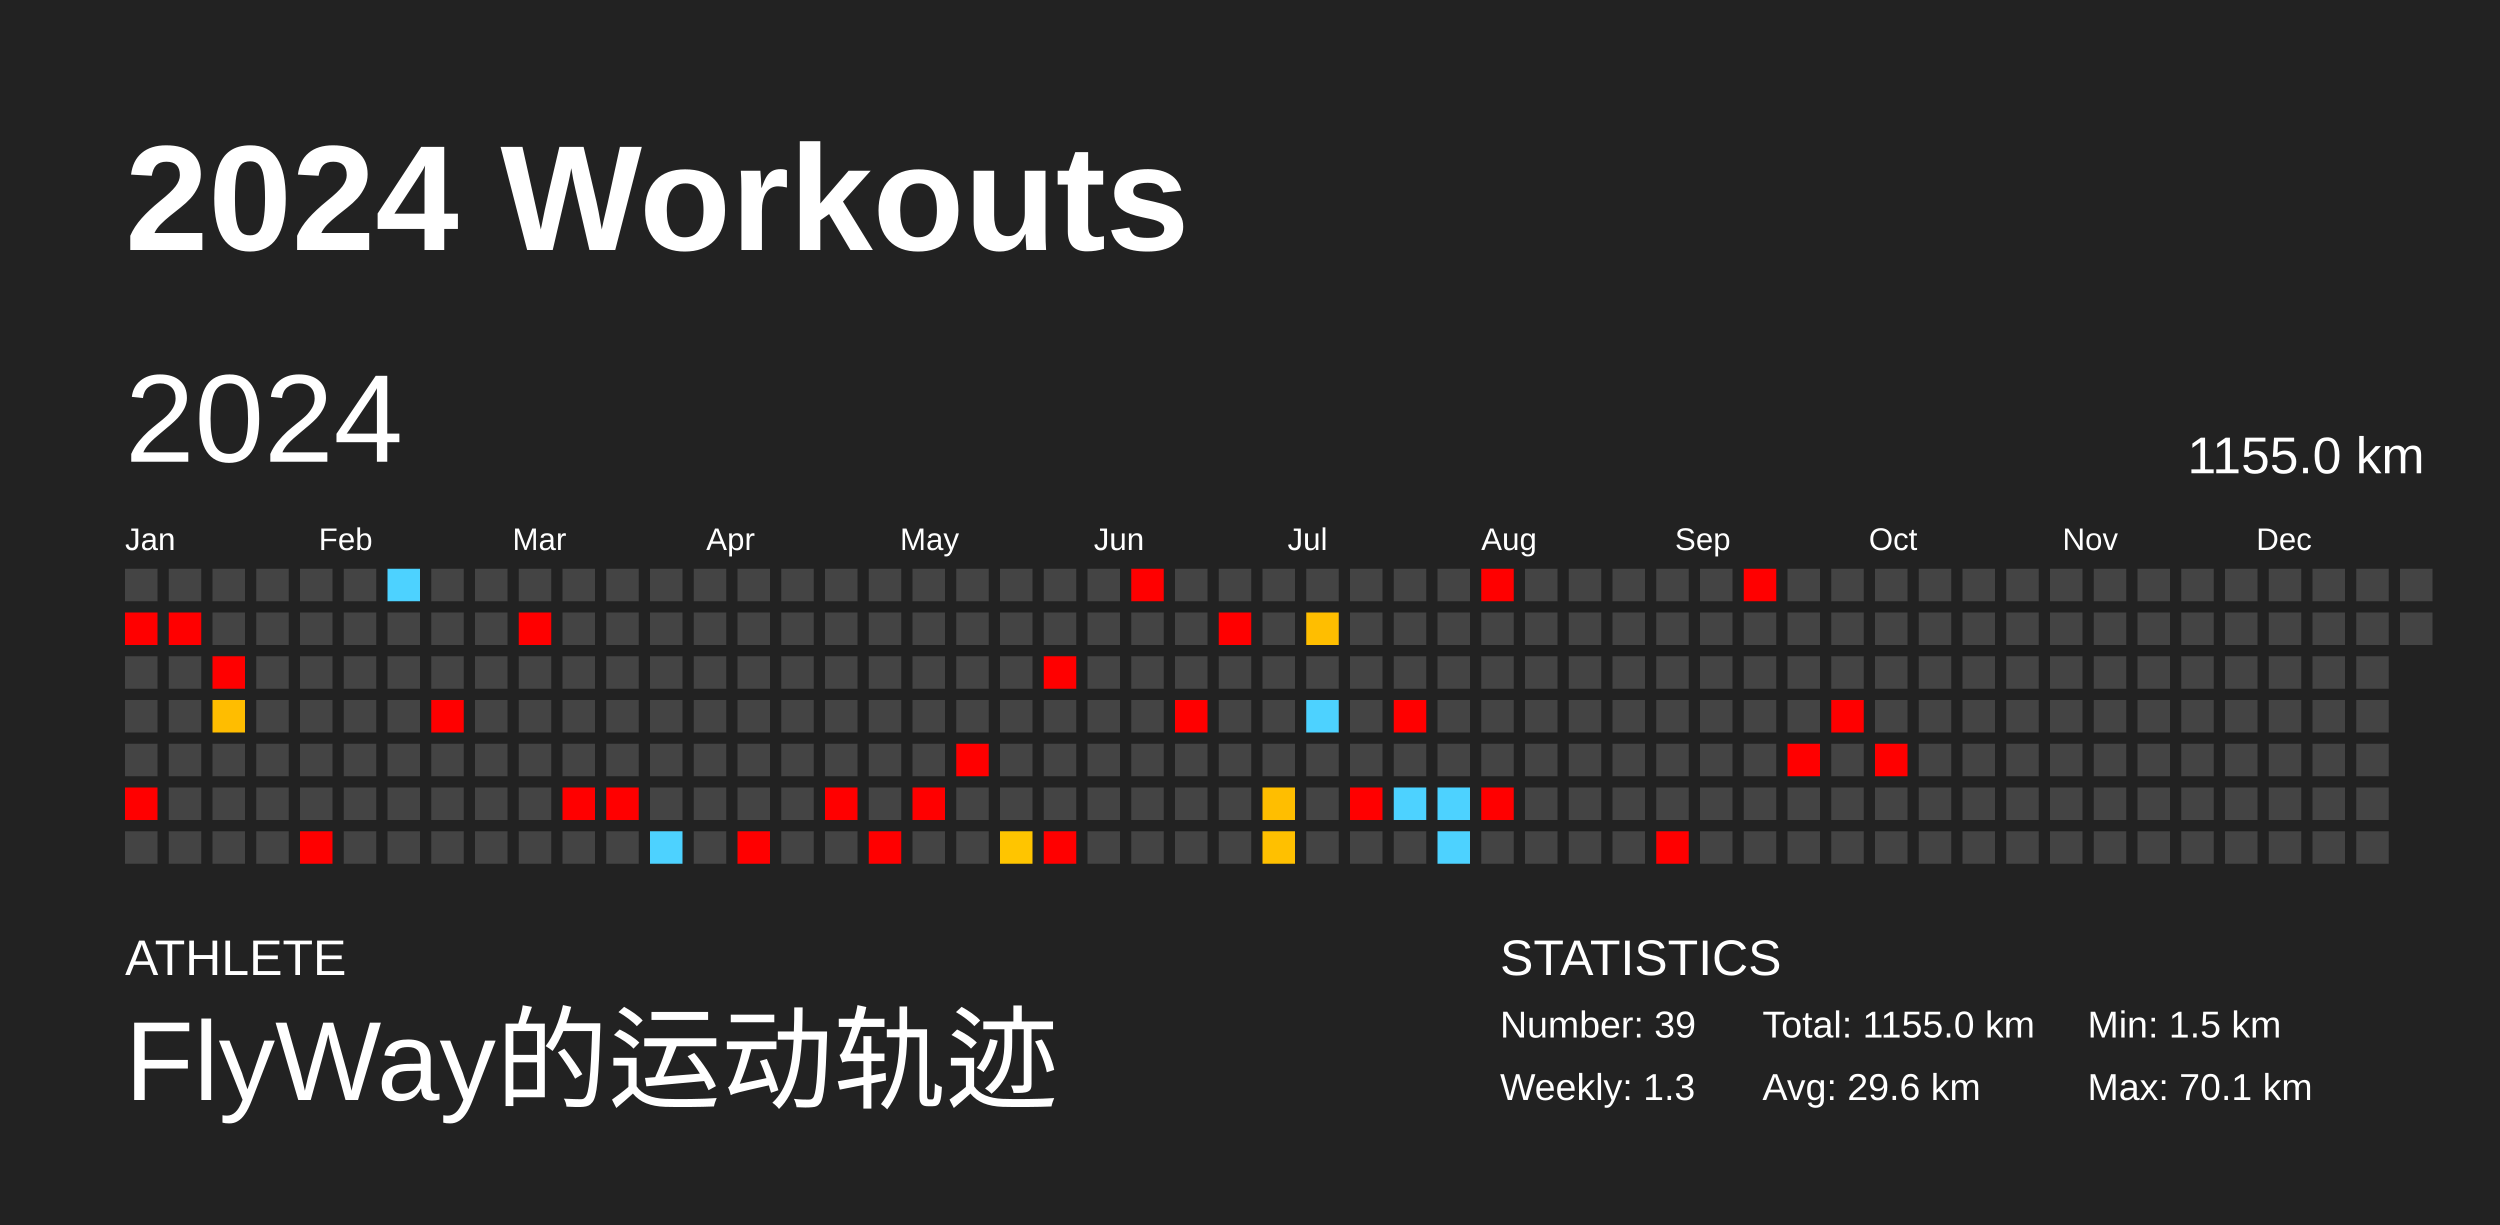
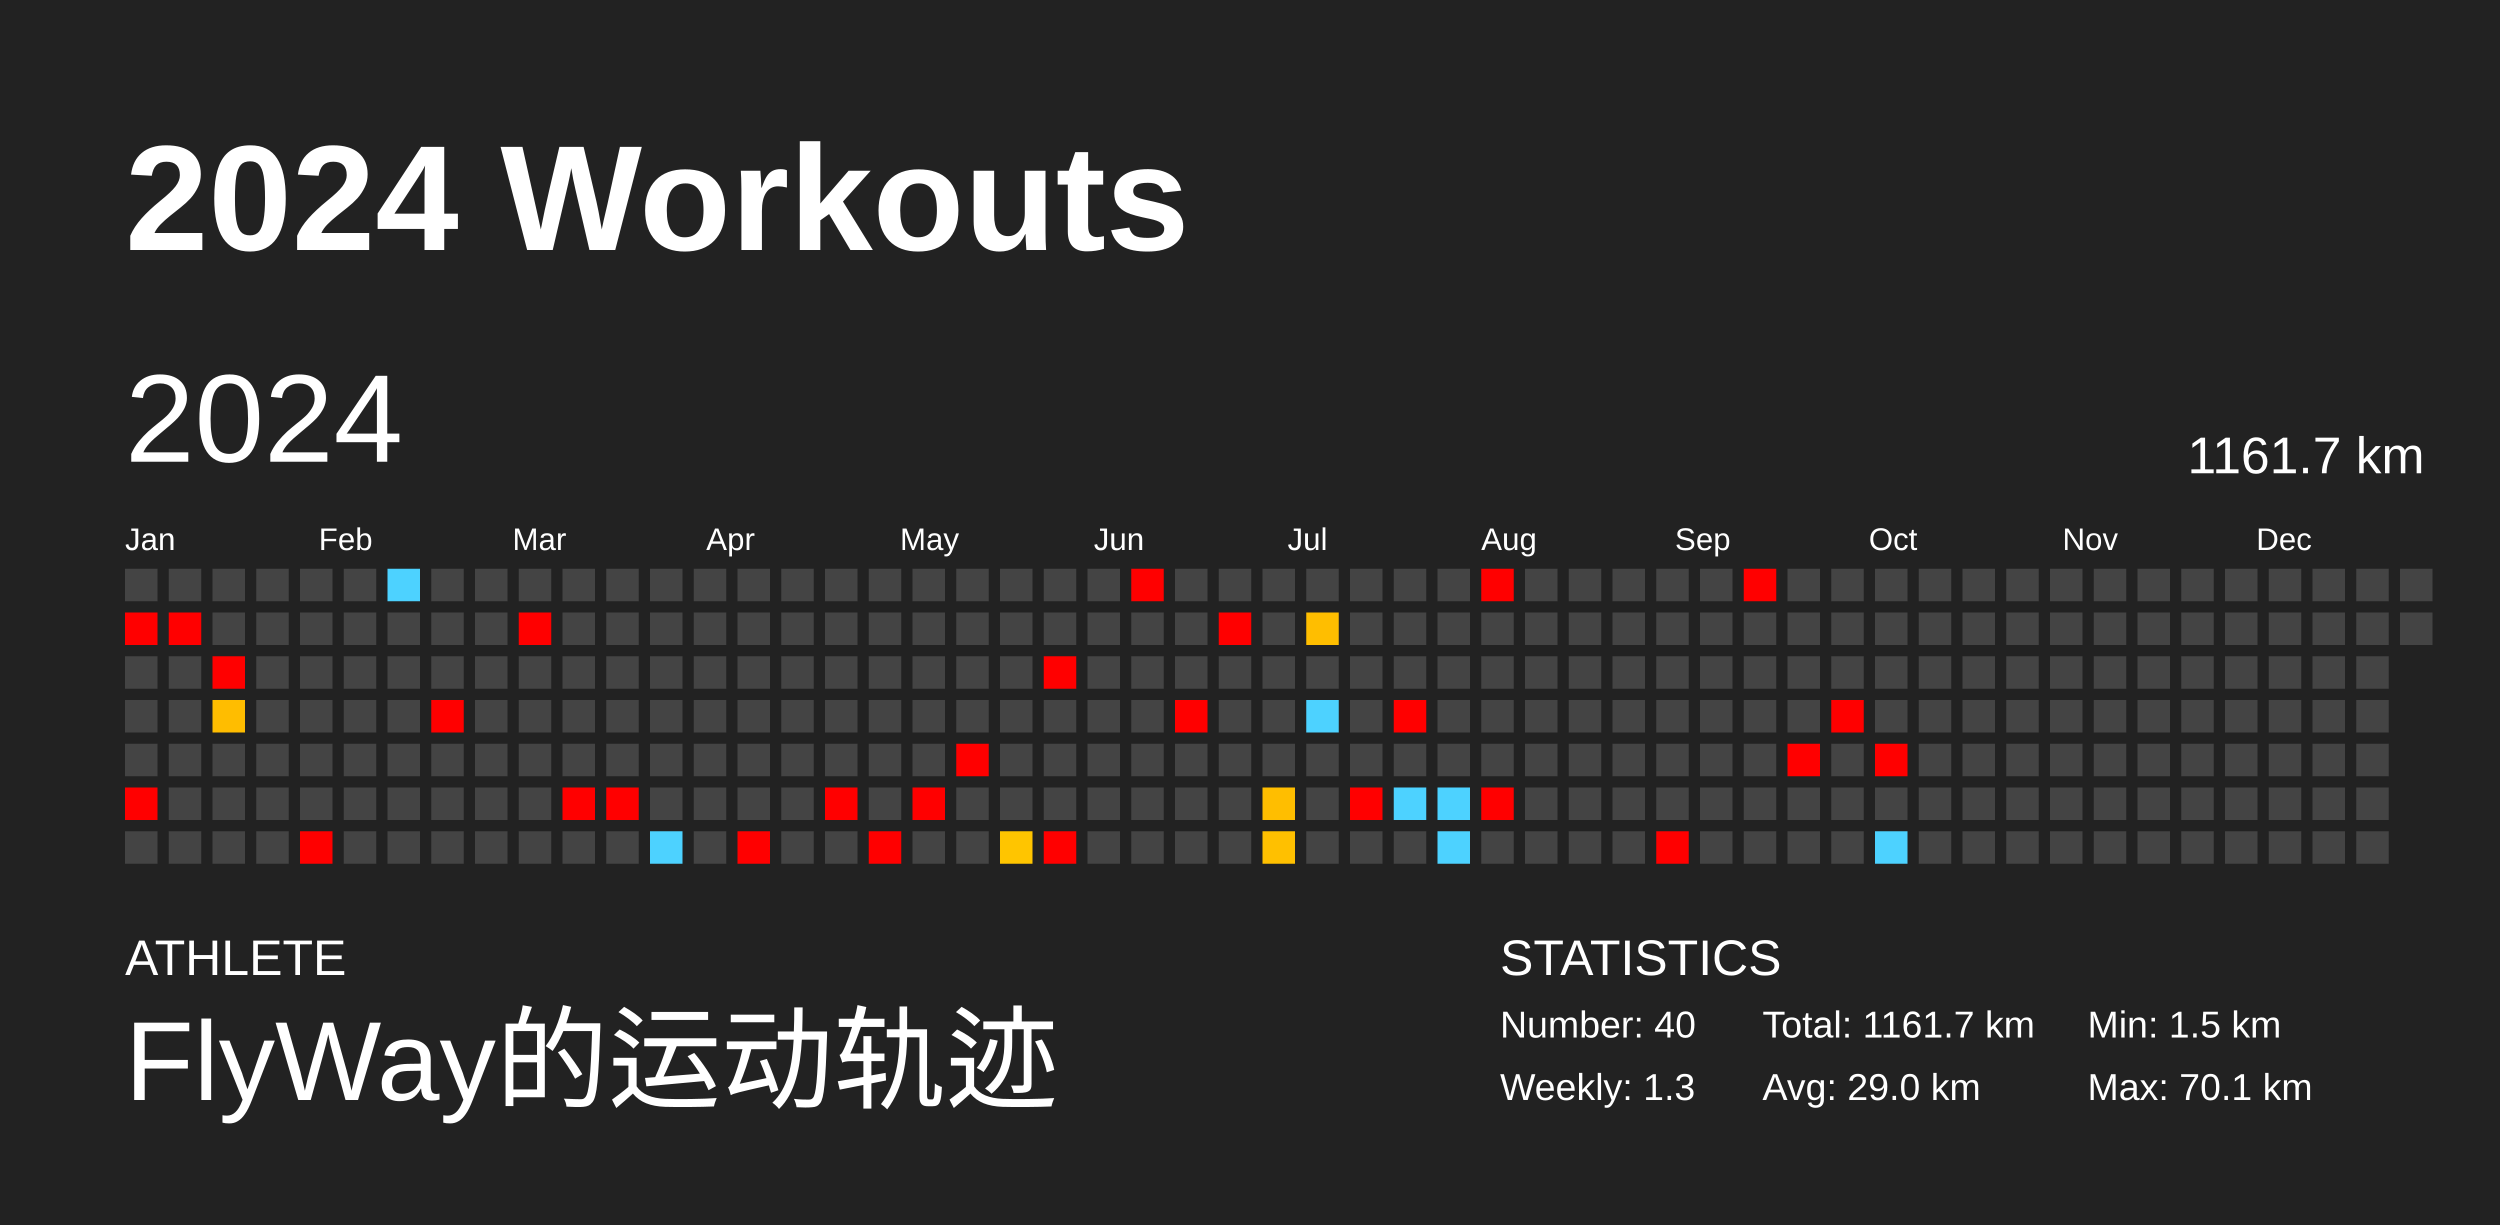
<svg xmlns="http://www.w3.org/2000/svg" baseProfile="full" height="98mm" version="1.1" viewBox="0,0,200,98" width="200mm">
  <defs />
  <rect fill="#222222" height="98" width="200" x="0" y="0" />
  <text fill="#FFFFFF" style="font-size:12px; font-family:Arial; font-weight:bold;" x="10" y="20">2024 Workouts</text>
  <text fill="#FFFFFF" style="font-size:4px; font-family:Arial" x="10" y="78">ATHLETE</text>
  <text fill="#FFFFFF" style="font-size:9px; font-family:Arial" x="10" y="88">FlyWay的运动轨迹</text>
  <text fill="#FFFFFF" style="font-size:4px; font-family:Arial" x="120" y="78">STATISTICS</text>
-   <text fill="#FFFFFF" style="font-size:3px; font-family:Arial" x="120" y="83">Number: 39</text>
+   <text fill="#FFFFFF" style="font-size:3px; font-family:Arial" x="120" y="83">Number: 40</text>
  <text fill="#FFFFFF" style="font-size:3px; font-family:Arial" x="120" y="88">Weekly: 1.3</text>
-   <text fill="#FFFFFF" style="font-size:3px; font-family:Arial" x="141" y="83">Total: 1155.0 km</text>
-   <text fill="#FFFFFF" style="font-size:3px; font-family:Arial" x="141" y="88">Avg: 29.6 km</text>
+   <text fill="#FFFFFF" style="font-size:3px; font-family:Arial" x="141" y="83">Total: 1161.7 km</text>
+   <text fill="#FFFFFF" style="font-size:3px; font-family:Arial" x="141" y="88">Avg: 29.0 km</text>
  <text fill="#FFFFFF" style="font-size:3px; font-family:Arial" x="167" y="83">Min: 1.5 km</text>
  <text fill="#FFFFFF" style="font-size:3px; font-family:Arial" x="167" y="88">Max: 70.1 km</text>
  <text dominant-baseline="hanging" fill="#FFFFFF" style="font-size:10.0px; font-family:Arial;" x="10" y="30">2024</text>
-   <text dominant-baseline="hanging" fill="#FFFFFF" style="font-size:4.125px; font-family:Arial;" x="175" y="35">1155.0 km</text>
+   <text dominant-baseline="hanging" fill="#FFFFFF" style="font-size:4.125px; font-family:Arial;" x="175" y="35">1161.7 km</text>
  <text fill="#FFFFFF" style="font-size:2.5px; font-family:Arial" x="10.0" y="44">Jan</text>
  <text fill="#FFFFFF" style="font-size:2.5px; font-family:Arial" x="25.5" y="44">Feb</text>
  <text fill="#FFFFFF" style="font-size:2.5px; font-family:Arial" x="41.0" y="44">Mar</text>
  <text fill="#FFFFFF" style="font-size:2.5px; font-family:Arial" x="56.5" y="44">Apr</text>
  <text fill="#FFFFFF" style="font-size:2.5px; font-family:Arial" x="72.0" y="44">May</text>
  <text fill="#FFFFFF" style="font-size:2.5px; font-family:Arial" x="87.5" y="44">Jun</text>
  <text fill="#FFFFFF" style="font-size:2.5px; font-family:Arial" x="103.0" y="44">Jul</text>
  <text fill="#FFFFFF" style="font-size:2.5px; font-family:Arial" x="118.5" y="44">Aug</text>
  <text fill="#FFFFFF" style="font-size:2.5px; font-family:Arial" x="134.0" y="44">Sep</text>
  <text fill="#FFFFFF" style="font-size:2.5px; font-family:Arial" x="149.5" y="44">Oct</text>
  <text fill="#FFFFFF" style="font-size:2.5px; font-family:Arial" x="165.0" y="44">Nov</text>
  <text fill="#FFFFFF" style="font-size:2.5px; font-family:Arial" x="180.5" y="44">Dec</text>
  <rect fill="#444444" height="2.6" width="2.6" x="10.0" y="45.5" />
  <rect fill="red" height="2.6" width="2.6" x="10.0" y="49.0" />
  <rect fill="#444444" height="2.6" width="2.6" x="10.0" y="52.5" />
  <rect fill="#444444" height="2.6" width="2.6" x="10.0" y="56.0" />
  <rect fill="#444444" height="2.6" width="2.6" x="10.0" y="59.5" />
  <rect fill="red" height="2.6" width="2.6" x="10.0" y="63.0" />
  <rect fill="#444444" height="2.6" width="2.6" x="10.0" y="66.5" />
  <rect fill="#444444" height="2.6" width="2.6" x="13.5" y="45.5" />
  <rect fill="red" height="2.6" width="2.6" x="13.5" y="49.0" />
  <rect fill="#444444" height="2.6" width="2.6" x="13.5" y="52.5" />
  <rect fill="#444444" height="2.6" width="2.6" x="13.5" y="56.0" />
  <rect fill="#444444" height="2.6" width="2.6" x="13.5" y="59.5" />
  <rect fill="#444444" height="2.6" width="2.6" x="13.5" y="63.0" />
  <rect fill="#444444" height="2.6" width="2.6" x="13.5" y="66.5" />
  <rect fill="#444444" height="2.6" width="2.6" x="17.0" y="45.5" />
  <rect fill="#444444" height="2.6" width="2.6" x="17.0" y="49.0" />
  <rect fill="red" height="2.6" width="2.6" x="17.0" y="52.5" />
  <rect fill="#ffbd00" height="2.6" width="2.6" x="17.0" y="56.0" />
  <rect fill="#444444" height="2.6" width="2.6" x="17.0" y="59.5" />
  <rect fill="#444444" height="2.6" width="2.6" x="17.0" y="63.0" />
  <rect fill="#444444" height="2.6" width="2.6" x="17.0" y="66.5" />
  <rect fill="#444444" height="2.6" width="2.6" x="20.5" y="45.5" />
  <rect fill="#444444" height="2.6" width="2.6" x="20.5" y="49.0" />
  <rect fill="#444444" height="2.6" width="2.6" x="20.5" y="52.5" />
  <rect fill="#444444" height="2.6" width="2.6" x="20.5" y="56.0" />
  <rect fill="#444444" height="2.6" width="2.6" x="20.5" y="59.5" />
  <rect fill="#444444" height="2.6" width="2.6" x="20.5" y="63.0" />
  <rect fill="#444444" height="2.6" width="2.6" x="20.5" y="66.5" />
  <rect fill="#444444" height="2.6" width="2.6" x="24.0" y="45.5" />
  <rect fill="#444444" height="2.6" width="2.6" x="24.0" y="49.0" />
  <rect fill="#444444" height="2.6" width="2.6" x="24.0" y="52.5" />
  <rect fill="#444444" height="2.6" width="2.6" x="24.0" y="56.0" />
  <rect fill="#444444" height="2.6" width="2.6" x="24.0" y="59.5" />
  <rect fill="#444444" height="2.6" width="2.6" x="24.0" y="63.0" />
  <rect fill="red" height="2.6" width="2.6" x="24.0" y="66.5" />
  <rect fill="#444444" height="2.6" width="2.6" x="27.5" y="45.5" />
  <rect fill="#444444" height="2.6" width="2.6" x="27.5" y="49.0" />
  <rect fill="#444444" height="2.6" width="2.6" x="27.5" y="52.5" />
  <rect fill="#444444" height="2.6" width="2.6" x="27.5" y="56.0" />
  <rect fill="#444444" height="2.6" width="2.6" x="27.5" y="59.5" />
  <rect fill="#444444" height="2.6" width="2.6" x="27.5" y="63.0" />
  <rect fill="#444444" height="2.6" width="2.6" x="27.5" y="66.5" />
  <rect fill="#4dd2ff" height="2.6" width="2.6" x="31.0" y="45.5" />
  <rect fill="#444444" height="2.6" width="2.6" x="31.0" y="49.0" />
  <rect fill="#444444" height="2.6" width="2.6" x="31.0" y="52.5" />
  <rect fill="#444444" height="2.6" width="2.6" x="31.0" y="56.0" />
  <rect fill="#444444" height="2.6" width="2.6" x="31.0" y="59.5" />
  <rect fill="#444444" height="2.6" width="2.6" x="31.0" y="63.0" />
  <rect fill="#444444" height="2.6" width="2.6" x="31.0" y="66.5" />
  <rect fill="#444444" height="2.6" width="2.6" x="34.5" y="45.5" />
  <rect fill="#444444" height="2.6" width="2.6" x="34.5" y="49.0" />
  <rect fill="#444444" height="2.6" width="2.6" x="34.5" y="52.5" />
  <rect fill="red" height="2.6" width="2.6" x="34.5" y="56.0" />
  <rect fill="#444444" height="2.6" width="2.6" x="34.5" y="59.5" />
  <rect fill="#444444" height="2.6" width="2.6" x="34.5" y="63.0" />
  <rect fill="#444444" height="2.6" width="2.6" x="34.5" y="66.5" />
  <rect fill="#444444" height="2.6" width="2.6" x="38.0" y="45.5" />
  <rect fill="#444444" height="2.6" width="2.6" x="38.0" y="49.0" />
  <rect fill="#444444" height="2.6" width="2.6" x="38.0" y="52.5" />
  <rect fill="#444444" height="2.6" width="2.6" x="38.0" y="56.0" />
  <rect fill="#444444" height="2.6" width="2.6" x="38.0" y="59.5" />
  <rect fill="#444444" height="2.6" width="2.6" x="38.0" y="63.0" />
  <rect fill="#444444" height="2.6" width="2.6" x="38.0" y="66.5" />
  <rect fill="#444444" height="2.6" width="2.6" x="41.5" y="45.5" />
  <rect fill="red" height="2.6" width="2.6" x="41.5" y="49.0" />
  <rect fill="#444444" height="2.6" width="2.6" x="41.5" y="52.5" />
  <rect fill="#444444" height="2.6" width="2.6" x="41.5" y="56.0" />
  <rect fill="#444444" height="2.6" width="2.6" x="41.5" y="59.5" />
  <rect fill="#444444" height="2.6" width="2.6" x="41.5" y="63.0" />
  <rect fill="#444444" height="2.6" width="2.6" x="41.5" y="66.5" />
  <rect fill="#444444" height="2.6" width="2.6" x="45.0" y="45.5" />
  <rect fill="#444444" height="2.6" width="2.6" x="45.0" y="49.0" />
  <rect fill="#444444" height="2.6" width="2.6" x="45.0" y="52.5" />
  <rect fill="#444444" height="2.6" width="2.6" x="45.0" y="56.0" />
  <rect fill="#444444" height="2.6" width="2.6" x="45.0" y="59.5" />
  <rect fill="red" height="2.6" width="2.6" x="45.0" y="63.0" />
  <rect fill="#444444" height="2.6" width="2.6" x="45.0" y="66.5" />
  <rect fill="#444444" height="2.6" width="2.6" x="48.5" y="45.5" />
  <rect fill="#444444" height="2.6" width="2.6" x="48.5" y="49.0" />
  <rect fill="#444444" height="2.6" width="2.6" x="48.5" y="52.5" />
  <rect fill="#444444" height="2.6" width="2.6" x="48.5" y="56.0" />
  <rect fill="#444444" height="2.6" width="2.6" x="48.5" y="59.5" />
  <rect fill="red" height="2.6" width="2.6" x="48.5" y="63.0" />
  <rect fill="#444444" height="2.6" width="2.6" x="48.5" y="66.5" />
  <rect fill="#444444" height="2.6" width="2.6" x="52.0" y="45.5" />
  <rect fill="#444444" height="2.6" width="2.6" x="52.0" y="49.0" />
  <rect fill="#444444" height="2.6" width="2.6" x="52.0" y="52.5" />
  <rect fill="#444444" height="2.6" width="2.6" x="52.0" y="56.0" />
  <rect fill="#444444" height="2.6" width="2.6" x="52.0" y="59.5" />
  <rect fill="#444444" height="2.6" width="2.6" x="52.0" y="63.0" />
  <rect fill="#4dd2ff" height="2.6" width="2.6" x="52.0" y="66.5" />
  <rect fill="#444444" height="2.6" width="2.6" x="55.5" y="45.5" />
  <rect fill="#444444" height="2.6" width="2.6" x="55.5" y="49.0" />
  <rect fill="#444444" height="2.6" width="2.6" x="55.5" y="52.5" />
  <rect fill="#444444" height="2.6" width="2.6" x="55.5" y="56.0" />
  <rect fill="#444444" height="2.6" width="2.6" x="55.5" y="59.5" />
  <rect fill="#444444" height="2.6" width="2.6" x="55.5" y="63.0" />
  <rect fill="#444444" height="2.6" width="2.6" x="55.5" y="66.5" />
  <rect fill="#444444" height="2.6" width="2.6" x="59.0" y="45.5" />
  <rect fill="#444444" height="2.6" width="2.6" x="59.0" y="49.0" />
  <rect fill="#444444" height="2.6" width="2.6" x="59.0" y="52.5" />
  <rect fill="#444444" height="2.6" width="2.6" x="59.0" y="56.0" />
  <rect fill="#444444" height="2.6" width="2.6" x="59.0" y="59.5" />
  <rect fill="#444444" height="2.6" width="2.6" x="59.0" y="63.0" />
  <rect fill="red" height="2.6" width="2.6" x="59.0" y="66.5" />
  <rect fill="#444444" height="2.6" width="2.6" x="62.5" y="45.5" />
  <rect fill="#444444" height="2.6" width="2.6" x="62.5" y="49.0" />
  <rect fill="#444444" height="2.6" width="2.6" x="62.5" y="52.5" />
  <rect fill="#444444" height="2.6" width="2.6" x="62.5" y="56.0" />
  <rect fill="#444444" height="2.6" width="2.6" x="62.5" y="59.5" />
  <rect fill="#444444" height="2.6" width="2.6" x="62.5" y="63.0" />
  <rect fill="#444444" height="2.6" width="2.6" x="62.5" y="66.5" />
  <rect fill="#444444" height="2.6" width="2.6" x="66.0" y="45.5" />
  <rect fill="#444444" height="2.6" width="2.6" x="66.0" y="49.0" />
  <rect fill="#444444" height="2.6" width="2.6" x="66.0" y="52.5" />
  <rect fill="#444444" height="2.6" width="2.6" x="66.0" y="56.0" />
  <rect fill="#444444" height="2.6" width="2.6" x="66.0" y="59.5" />
  <rect fill="red" height="2.6" width="2.6" x="66.0" y="63.0" />
  <rect fill="#444444" height="2.6" width="2.6" x="66.0" y="66.5" />
  <rect fill="#444444" height="2.6" width="2.6" x="69.5" y="45.5" />
  <rect fill="#444444" height="2.6" width="2.6" x="69.5" y="49.0" />
  <rect fill="#444444" height="2.6" width="2.6" x="69.5" y="52.5" />
  <rect fill="#444444" height="2.6" width="2.6" x="69.5" y="56.0" />
  <rect fill="#444444" height="2.6" width="2.6" x="69.5" y="59.5" />
  <rect fill="#444444" height="2.6" width="2.6" x="69.5" y="63.0" />
  <rect fill="red" height="2.6" width="2.6" x="69.5" y="66.5" />
  <rect fill="#444444" height="2.6" width="2.6" x="73.0" y="45.5" />
  <rect fill="#444444" height="2.6" width="2.6" x="73.0" y="49.0" />
  <rect fill="#444444" height="2.6" width="2.6" x="73.0" y="52.5" />
  <rect fill="#444444" height="2.6" width="2.6" x="73.0" y="56.0" />
  <rect fill="#444444" height="2.6" width="2.6" x="73.0" y="59.5" />
  <rect fill="red" height="2.6" width="2.6" x="73.0" y="63.0" />
  <rect fill="#444444" height="2.6" width="2.6" x="73.0" y="66.5" />
  <rect fill="#444444" height="2.6" width="2.6" x="76.5" y="45.5" />
  <rect fill="#444444" height="2.6" width="2.6" x="76.5" y="49.0" />
  <rect fill="#444444" height="2.6" width="2.6" x="76.5" y="52.5" />
  <rect fill="#444444" height="2.6" width="2.6" x="76.5" y="56.0" />
  <rect fill="red" height="2.6" width="2.6" x="76.5" y="59.5" />
  <rect fill="#444444" height="2.6" width="2.6" x="76.5" y="63.0" />
  <rect fill="#444444" height="2.6" width="2.6" x="76.5" y="66.5" />
  <rect fill="#444444" height="2.6" width="2.6" x="80.0" y="45.5" />
  <rect fill="#444444" height="2.6" width="2.6" x="80.0" y="49.0" />
  <rect fill="#444444" height="2.6" width="2.6" x="80.0" y="52.5" />
  <rect fill="#444444" height="2.6" width="2.6" x="80.0" y="56.0" />
  <rect fill="#444444" height="2.6" width="2.6" x="80.0" y="59.5" />
  <rect fill="#444444" height="2.6" width="2.6" x="80.0" y="63.0" />
  <rect fill="#ffc500" height="2.6" width="2.6" x="80.0" y="66.5" />
  <rect fill="#444444" height="2.6" width="2.6" x="83.5" y="45.5" />
  <rect fill="#444444" height="2.6" width="2.6" x="83.5" y="49.0" />
  <rect fill="red" height="2.6" width="2.6" x="83.5" y="52.5" />
  <rect fill="#444444" height="2.6" width="2.6" x="83.5" y="56.0" />
  <rect fill="#444444" height="2.6" width="2.6" x="83.5" y="59.5" />
  <rect fill="#444444" height="2.6" width="2.6" x="83.5" y="63.0" />
  <rect fill="red" height="2.6" width="2.6" x="83.5" y="66.5" />
  <rect fill="#444444" height="2.6" width="2.6" x="87.0" y="45.5" />
  <rect fill="#444444" height="2.6" width="2.6" x="87.0" y="49.0" />
  <rect fill="#444444" height="2.6" width="2.6" x="87.0" y="52.5" />
  <rect fill="#444444" height="2.6" width="2.6" x="87.0" y="56.0" />
  <rect fill="#444444" height="2.6" width="2.6" x="87.0" y="59.5" />
  <rect fill="#444444" height="2.6" width="2.6" x="87.0" y="63.0" />
  <rect fill="#444444" height="2.6" width="2.6" x="87.0" y="66.5" />
  <rect fill="red" height="2.6" width="2.6" x="90.5" y="45.5" />
  <rect fill="#444444" height="2.6" width="2.6" x="90.5" y="49.0" />
  <rect fill="#444444" height="2.6" width="2.6" x="90.5" y="52.5" />
  <rect fill="#444444" height="2.6" width="2.6" x="90.5" y="56.0" />
  <rect fill="#444444" height="2.6" width="2.6" x="90.5" y="59.5" />
  <rect fill="#444444" height="2.6" width="2.6" x="90.5" y="63.0" />
  <rect fill="#444444" height="2.6" width="2.6" x="90.5" y="66.5" />
  <rect fill="#444444" height="2.6" width="2.6" x="94.0" y="45.5" />
  <rect fill="#444444" height="2.6" width="2.6" x="94.0" y="49.0" />
  <rect fill="#444444" height="2.6" width="2.6" x="94.0" y="52.5" />
  <rect fill="red" height="2.6" width="2.6" x="94.0" y="56.0" />
  <rect fill="#444444" height="2.6" width="2.6" x="94.0" y="59.5" />
  <rect fill="#444444" height="2.6" width="2.6" x="94.0" y="63.0" />
  <rect fill="#444444" height="2.6" width="2.6" x="94.0" y="66.5" />
  <rect fill="#444444" height="2.6" width="2.6" x="97.5" y="45.5" />
  <rect fill="red" height="2.6" width="2.6" x="97.5" y="49.0" />
  <rect fill="#444444" height="2.6" width="2.6" x="97.5" y="52.5" />
  <rect fill="#444444" height="2.6" width="2.6" x="97.5" y="56.0" />
  <rect fill="#444444" height="2.6" width="2.6" x="97.5" y="59.5" />
  <rect fill="#444444" height="2.6" width="2.6" x="97.5" y="63.0" />
  <rect fill="#444444" height="2.6" width="2.6" x="97.5" y="66.5" />
  <rect fill="#444444" height="2.6" width="2.6" x="101.0" y="45.5" />
  <rect fill="#444444" height="2.6" width="2.6" x="101.0" y="49.0" />
  <rect fill="#444444" height="2.6" width="2.6" x="101.0" y="52.5" />
  <rect fill="#444444" height="2.6" width="2.6" x="101.0" y="56.0" />
  <rect fill="#444444" height="2.6" width="2.6" x="101.0" y="59.5" />
  <rect fill="#ffbe00" height="2.6" width="2.6" x="101.0" y="63.0" />
  <rect fill="#ffc000" height="2.6" width="2.6" x="101.0" y="66.5" />
  <rect fill="#444444" height="2.6" width="2.6" x="104.5" y="45.5" />
  <rect fill="#ffbe00" height="2.6" width="2.6" x="104.5" y="49.0" />
  <rect fill="#444444" height="2.6" width="2.6" x="104.5" y="52.5" />
  <rect fill="#4dd2ff" height="2.6" width="2.6" x="104.5" y="56.0" />
  <rect fill="#444444" height="2.6" width="2.6" x="104.5" y="59.5" />
  <rect fill="#444444" height="2.6" width="2.6" x="104.5" y="63.0" />
  <rect fill="#444444" height="2.6" width="2.6" x="104.5" y="66.5" />
  <rect fill="#444444" height="2.6" width="2.6" x="108.0" y="45.5" />
  <rect fill="#444444" height="2.6" width="2.6" x="108.0" y="49.0" />
  <rect fill="#444444" height="2.6" width="2.6" x="108.0" y="52.5" />
  <rect fill="#444444" height="2.6" width="2.6" x="108.0" y="56.0" />
  <rect fill="#444444" height="2.6" width="2.6" x="108.0" y="59.5" />
  <rect fill="red" height="2.6" width="2.6" x="108.0" y="63.0" />
  <rect fill="#444444" height="2.6" width="2.6" x="108.0" y="66.5" />
  <rect fill="#444444" height="2.6" width="2.6" x="111.5" y="45.5" />
  <rect fill="#444444" height="2.6" width="2.6" x="111.5" y="49.0" />
  <rect fill="#444444" height="2.6" width="2.6" x="111.5" y="52.5" />
  <rect fill="red" height="2.6" width="2.6" x="111.5" y="56.0" />
  <rect fill="#444444" height="2.6" width="2.6" x="111.5" y="59.5" />
  <rect fill="#4dd2ff" height="2.6" width="2.6" x="111.5" y="63.0" />
  <rect fill="#444444" height="2.6" width="2.6" x="111.5" y="66.5" />
  <rect fill="#444444" height="2.6" width="2.6" x="115.0" y="45.5" />
  <rect fill="#444444" height="2.6" width="2.6" x="115.0" y="49.0" />
  <rect fill="#444444" height="2.6" width="2.6" x="115.0" y="52.5" />
  <rect fill="#444444" height="2.6" width="2.6" x="115.0" y="56.0" />
  <rect fill="#444444" height="2.6" width="2.6" x="115.0" y="59.5" />
  <rect fill="#4dd2ff" height="2.6" width="2.6" x="115.0" y="63.0" />
  <rect fill="#4dd2ff" height="2.6" width="2.6" x="115.0" y="66.5" />
  <rect fill="red" height="2.6" width="2.6" x="118.5" y="45.5" />
  <rect fill="#444444" height="2.6" width="2.6" x="118.5" y="49.0" />
  <rect fill="#444444" height="2.6" width="2.6" x="118.5" y="52.5" />
  <rect fill="#444444" height="2.6" width="2.6" x="118.5" y="56.0" />
  <rect fill="#444444" height="2.6" width="2.6" x="118.5" y="59.5" />
  <rect fill="red" height="2.6" width="2.6" x="118.5" y="63.0" />
  <rect fill="#444444" height="2.6" width="2.6" x="118.5" y="66.5" />
  <rect fill="#444444" height="2.6" width="2.6" x="122.0" y="45.5" />
  <rect fill="#444444" height="2.6" width="2.6" x="122.0" y="49.0" />
  <rect fill="#444444" height="2.6" width="2.6" x="122.0" y="52.5" />
  <rect fill="#444444" height="2.6" width="2.6" x="122.0" y="56.0" />
  <rect fill="#444444" height="2.6" width="2.6" x="122.0" y="59.5" />
  <rect fill="#444444" height="2.6" width="2.6" x="122.0" y="63.0" />
  <rect fill="#444444" height="2.6" width="2.6" x="122.0" y="66.5" />
  <rect fill="#444444" height="2.6" width="2.6" x="125.5" y="45.5" />
  <rect fill="#444444" height="2.6" width="2.6" x="125.5" y="49.0" />
  <rect fill="#444444" height="2.6" width="2.6" x="125.5" y="52.5" />
  <rect fill="#444444" height="2.6" width="2.6" x="125.5" y="56.0" />
  <rect fill="#444444" height="2.6" width="2.6" x="125.5" y="59.5" />
  <rect fill="#444444" height="2.6" width="2.6" x="125.5" y="63.0" />
  <rect fill="#444444" height="2.6" width="2.6" x="125.5" y="66.5" />
  <rect fill="#444444" height="2.6" width="2.6" x="129.0" y="45.5" />
  <rect fill="#444444" height="2.6" width="2.6" x="129.0" y="49.0" />
  <rect fill="#444444" height="2.6" width="2.6" x="129.0" y="52.5" />
  <rect fill="#444444" height="2.6" width="2.6" x="129.0" y="56.0" />
  <rect fill="#444444" height="2.6" width="2.6" x="129.0" y="59.5" />
  <rect fill="#444444" height="2.6" width="2.6" x="129.0" y="63.0" />
  <rect fill="#444444" height="2.6" width="2.6" x="129.0" y="66.5" />
  <rect fill="#444444" height="2.6" width="2.6" x="132.5" y="45.5" />
  <rect fill="#444444" height="2.6" width="2.6" x="132.5" y="49.0" />
  <rect fill="#444444" height="2.6" width="2.6" x="132.5" y="52.5" />
  <rect fill="#444444" height="2.6" width="2.6" x="132.5" y="56.0" />
  <rect fill="#444444" height="2.6" width="2.6" x="132.5" y="59.5" />
  <rect fill="#444444" height="2.6" width="2.6" x="132.5" y="63.0" />
  <rect fill="red" height="2.6" width="2.6" x="132.5" y="66.5" />
  <rect fill="#444444" height="2.6" width="2.6" x="136.0" y="45.5" />
  <rect fill="#444444" height="2.6" width="2.6" x="136.0" y="49.0" />
  <rect fill="#444444" height="2.6" width="2.6" x="136.0" y="52.5" />
  <rect fill="#444444" height="2.6" width="2.6" x="136.0" y="56.0" />
  <rect fill="#444444" height="2.6" width="2.6" x="136.0" y="59.5" />
  <rect fill="#444444" height="2.6" width="2.6" x="136.0" y="63.0" />
  <rect fill="#444444" height="2.6" width="2.6" x="136.0" y="66.5" />
  <rect fill="red" height="2.6" width="2.6" x="139.5" y="45.5" />
  <rect fill="#444444" height="2.6" width="2.6" x="139.5" y="49.0" />
  <rect fill="#444444" height="2.6" width="2.6" x="139.5" y="52.5" />
  <rect fill="#444444" height="2.6" width="2.6" x="139.5" y="56.0" />
  <rect fill="#444444" height="2.6" width="2.6" x="139.5" y="59.5" />
  <rect fill="#444444" height="2.6" width="2.6" x="139.5" y="63.0" />
  <rect fill="#444444" height="2.6" width="2.6" x="139.5" y="66.5" />
  <rect fill="#444444" height="2.6" width="2.6" x="143.0" y="45.5" />
  <rect fill="#444444" height="2.6" width="2.6" x="143.0" y="49.0" />
  <rect fill="#444444" height="2.6" width="2.6" x="143.0" y="52.5" />
  <rect fill="#444444" height="2.6" width="2.6" x="143.0" y="56.0" />
  <rect fill="red" height="2.6" width="2.6" x="143.0" y="59.5" />
  <rect fill="#444444" height="2.6" width="2.6" x="143.0" y="63.0" />
  <rect fill="#444444" height="2.6" width="2.6" x="143.0" y="66.5" />
  <rect fill="#444444" height="2.6" width="2.6" x="146.5" y="45.5" />
  <rect fill="#444444" height="2.6" width="2.6" x="146.5" y="49.0" />
  <rect fill="#444444" height="2.6" width="2.6" x="146.5" y="52.5" />
  <rect fill="red" height="2.6" width="2.6" x="146.5" y="56.0" />
  <rect fill="#444444" height="2.6" width="2.6" x="146.5" y="59.5" />
  <rect fill="#444444" height="2.6" width="2.6" x="146.5" y="63.0" />
  <rect fill="#444444" height="2.6" width="2.6" x="146.5" y="66.5" />
  <rect fill="#444444" height="2.6" width="2.6" x="150.0" y="45.5" />
  <rect fill="#444444" height="2.6" width="2.6" x="150.0" y="49.0" />
  <rect fill="#444444" height="2.6" width="2.6" x="150.0" y="52.5" />
  <rect fill="#444444" height="2.6" width="2.6" x="150.0" y="56.0" />
  <rect fill="red" height="2.6" width="2.6" x="150.0" y="59.5" />
  <rect fill="#444444" height="2.6" width="2.6" x="150.0" y="63.0" />
-   <rect fill="#444444" height="2.6" width="2.6" x="150.0" y="66.5" />
+   <rect fill="#4dd2ff" height="2.6" width="2.6" x="150.0" y="66.5" />
  <rect fill="#444444" height="2.6" width="2.6" x="153.5" y="45.5" />
  <rect fill="#444444" height="2.6" width="2.6" x="153.5" y="49.0" />
  <rect fill="#444444" height="2.6" width="2.6" x="153.5" y="52.5" />
  <rect fill="#444444" height="2.6" width="2.6" x="153.5" y="56.0" />
  <rect fill="#444444" height="2.6" width="2.6" x="153.5" y="59.5" />
  <rect fill="#444444" height="2.6" width="2.6" x="153.5" y="63.0" />
  <rect fill="#444444" height="2.6" width="2.6" x="153.5" y="66.5" />
  <rect fill="#444444" height="2.6" width="2.6" x="157.0" y="45.5" />
  <rect fill="#444444" height="2.6" width="2.6" x="157.0" y="49.0" />
  <rect fill="#444444" height="2.6" width="2.6" x="157.0" y="52.5" />
  <rect fill="#444444" height="2.6" width="2.6" x="157.0" y="56.0" />
  <rect fill="#444444" height="2.6" width="2.6" x="157.0" y="59.5" />
  <rect fill="#444444" height="2.6" width="2.6" x="157.0" y="63.0" />
  <rect fill="#444444" height="2.6" width="2.6" x="157.0" y="66.5" />
  <rect fill="#444444" height="2.6" width="2.6" x="160.5" y="45.5" />
  <rect fill="#444444" height="2.6" width="2.6" x="160.5" y="49.0" />
  <rect fill="#444444" height="2.6" width="2.6" x="160.5" y="52.5" />
  <rect fill="#444444" height="2.6" width="2.6" x="160.5" y="56.0" />
  <rect fill="#444444" height="2.6" width="2.6" x="160.5" y="59.5" />
  <rect fill="#444444" height="2.6" width="2.6" x="160.5" y="63.0" />
  <rect fill="#444444" height="2.6" width="2.6" x="160.5" y="66.5" />
  <rect fill="#444444" height="2.6" width="2.6" x="164.0" y="45.5" />
  <rect fill="#444444" height="2.6" width="2.6" x="164.0" y="49.0" />
  <rect fill="#444444" height="2.6" width="2.6" x="164.0" y="52.5" />
  <rect fill="#444444" height="2.6" width="2.6" x="164.0" y="56.0" />
  <rect fill="#444444" height="2.6" width="2.6" x="164.0" y="59.5" />
  <rect fill="#444444" height="2.6" width="2.6" x="164.0" y="63.0" />
  <rect fill="#444444" height="2.6" width="2.6" x="164.0" y="66.5" />
  <rect fill="#444444" height="2.6" width="2.6" x="167.5" y="45.5" />
  <rect fill="#444444" height="2.6" width="2.6" x="167.5" y="49.0" />
  <rect fill="#444444" height="2.6" width="2.6" x="167.5" y="52.5" />
  <rect fill="#444444" height="2.6" width="2.6" x="167.5" y="56.0" />
  <rect fill="#444444" height="2.6" width="2.6" x="167.5" y="59.5" />
  <rect fill="#444444" height="2.6" width="2.6" x="167.5" y="63.0" />
  <rect fill="#444444" height="2.6" width="2.6" x="167.5" y="66.5" />
  <rect fill="#444444" height="2.6" width="2.6" x="171.0" y="45.5" />
  <rect fill="#444444" height="2.6" width="2.6" x="171.0" y="49.0" />
  <rect fill="#444444" height="2.6" width="2.6" x="171.0" y="52.5" />
  <rect fill="#444444" height="2.6" width="2.6" x="171.0" y="56.0" />
  <rect fill="#444444" height="2.6" width="2.6" x="171.0" y="59.5" />
  <rect fill="#444444" height="2.6" width="2.6" x="171.0" y="63.0" />
  <rect fill="#444444" height="2.6" width="2.6" x="171.0" y="66.5" />
  <rect fill="#444444" height="2.6" width="2.6" x="174.5" y="45.5" />
  <rect fill="#444444" height="2.6" width="2.6" x="174.5" y="49.0" />
  <rect fill="#444444" height="2.6" width="2.6" x="174.5" y="52.5" />
  <rect fill="#444444" height="2.6" width="2.6" x="174.5" y="56.0" />
  <rect fill="#444444" height="2.6" width="2.6" x="174.5" y="59.5" />
  <rect fill="#444444" height="2.6" width="2.6" x="174.5" y="63.0" />
  <rect fill="#444444" height="2.6" width="2.6" x="174.5" y="66.5" />
  <rect fill="#444444" height="2.6" width="2.6" x="178.0" y="45.5" />
  <rect fill="#444444" height="2.6" width="2.6" x="178.0" y="49.0" />
  <rect fill="#444444" height="2.6" width="2.6" x="178.0" y="52.5" />
  <rect fill="#444444" height="2.6" width="2.6" x="178.0" y="56.0" />
  <rect fill="#444444" height="2.6" width="2.6" x="178.0" y="59.5" />
  <rect fill="#444444" height="2.6" width="2.6" x="178.0" y="63.0" />
  <rect fill="#444444" height="2.6" width="2.6" x="178.0" y="66.5" />
  <rect fill="#444444" height="2.6" width="2.6" x="181.5" y="45.5" />
  <rect fill="#444444" height="2.6" width="2.6" x="181.5" y="49.0" />
  <rect fill="#444444" height="2.6" width="2.6" x="181.5" y="52.5" />
  <rect fill="#444444" height="2.6" width="2.6" x="181.5" y="56.0" />
  <rect fill="#444444" height="2.6" width="2.6" x="181.5" y="59.5" />
  <rect fill="#444444" height="2.6" width="2.6" x="181.5" y="63.0" />
  <rect fill="#444444" height="2.6" width="2.6" x="181.5" y="66.5" />
  <rect fill="#444444" height="2.6" width="2.6" x="185.0" y="45.5" />
  <rect fill="#444444" height="2.6" width="2.6" x="185.0" y="49.0" />
  <rect fill="#444444" height="2.6" width="2.6" x="185.0" y="52.5" />
  <rect fill="#444444" height="2.6" width="2.6" x="185.0" y="56.0" />
  <rect fill="#444444" height="2.6" width="2.6" x="185.0" y="59.5" />
  <rect fill="#444444" height="2.6" width="2.6" x="185.0" y="63.0" />
  <rect fill="#444444" height="2.6" width="2.6" x="185.0" y="66.5" />
  <rect fill="#444444" height="2.6" width="2.6" x="188.5" y="45.5" />
  <rect fill="#444444" height="2.6" width="2.6" x="188.5" y="49.0" />
  <rect fill="#444444" height="2.6" width="2.6" x="188.5" y="52.5" />
  <rect fill="#444444" height="2.6" width="2.6" x="188.5" y="56.0" />
  <rect fill="#444444" height="2.6" width="2.6" x="188.5" y="59.5" />
  <rect fill="#444444" height="2.6" width="2.6" x="188.5" y="63.0" />
  <rect fill="#444444" height="2.6" width="2.6" x="188.5" y="66.5" />
  <rect fill="#444444" height="2.6" width="2.6" x="192.0" y="45.5" />
  <rect fill="#444444" height="2.6" width="2.6" x="192.0" y="49.0" />
</svg>
